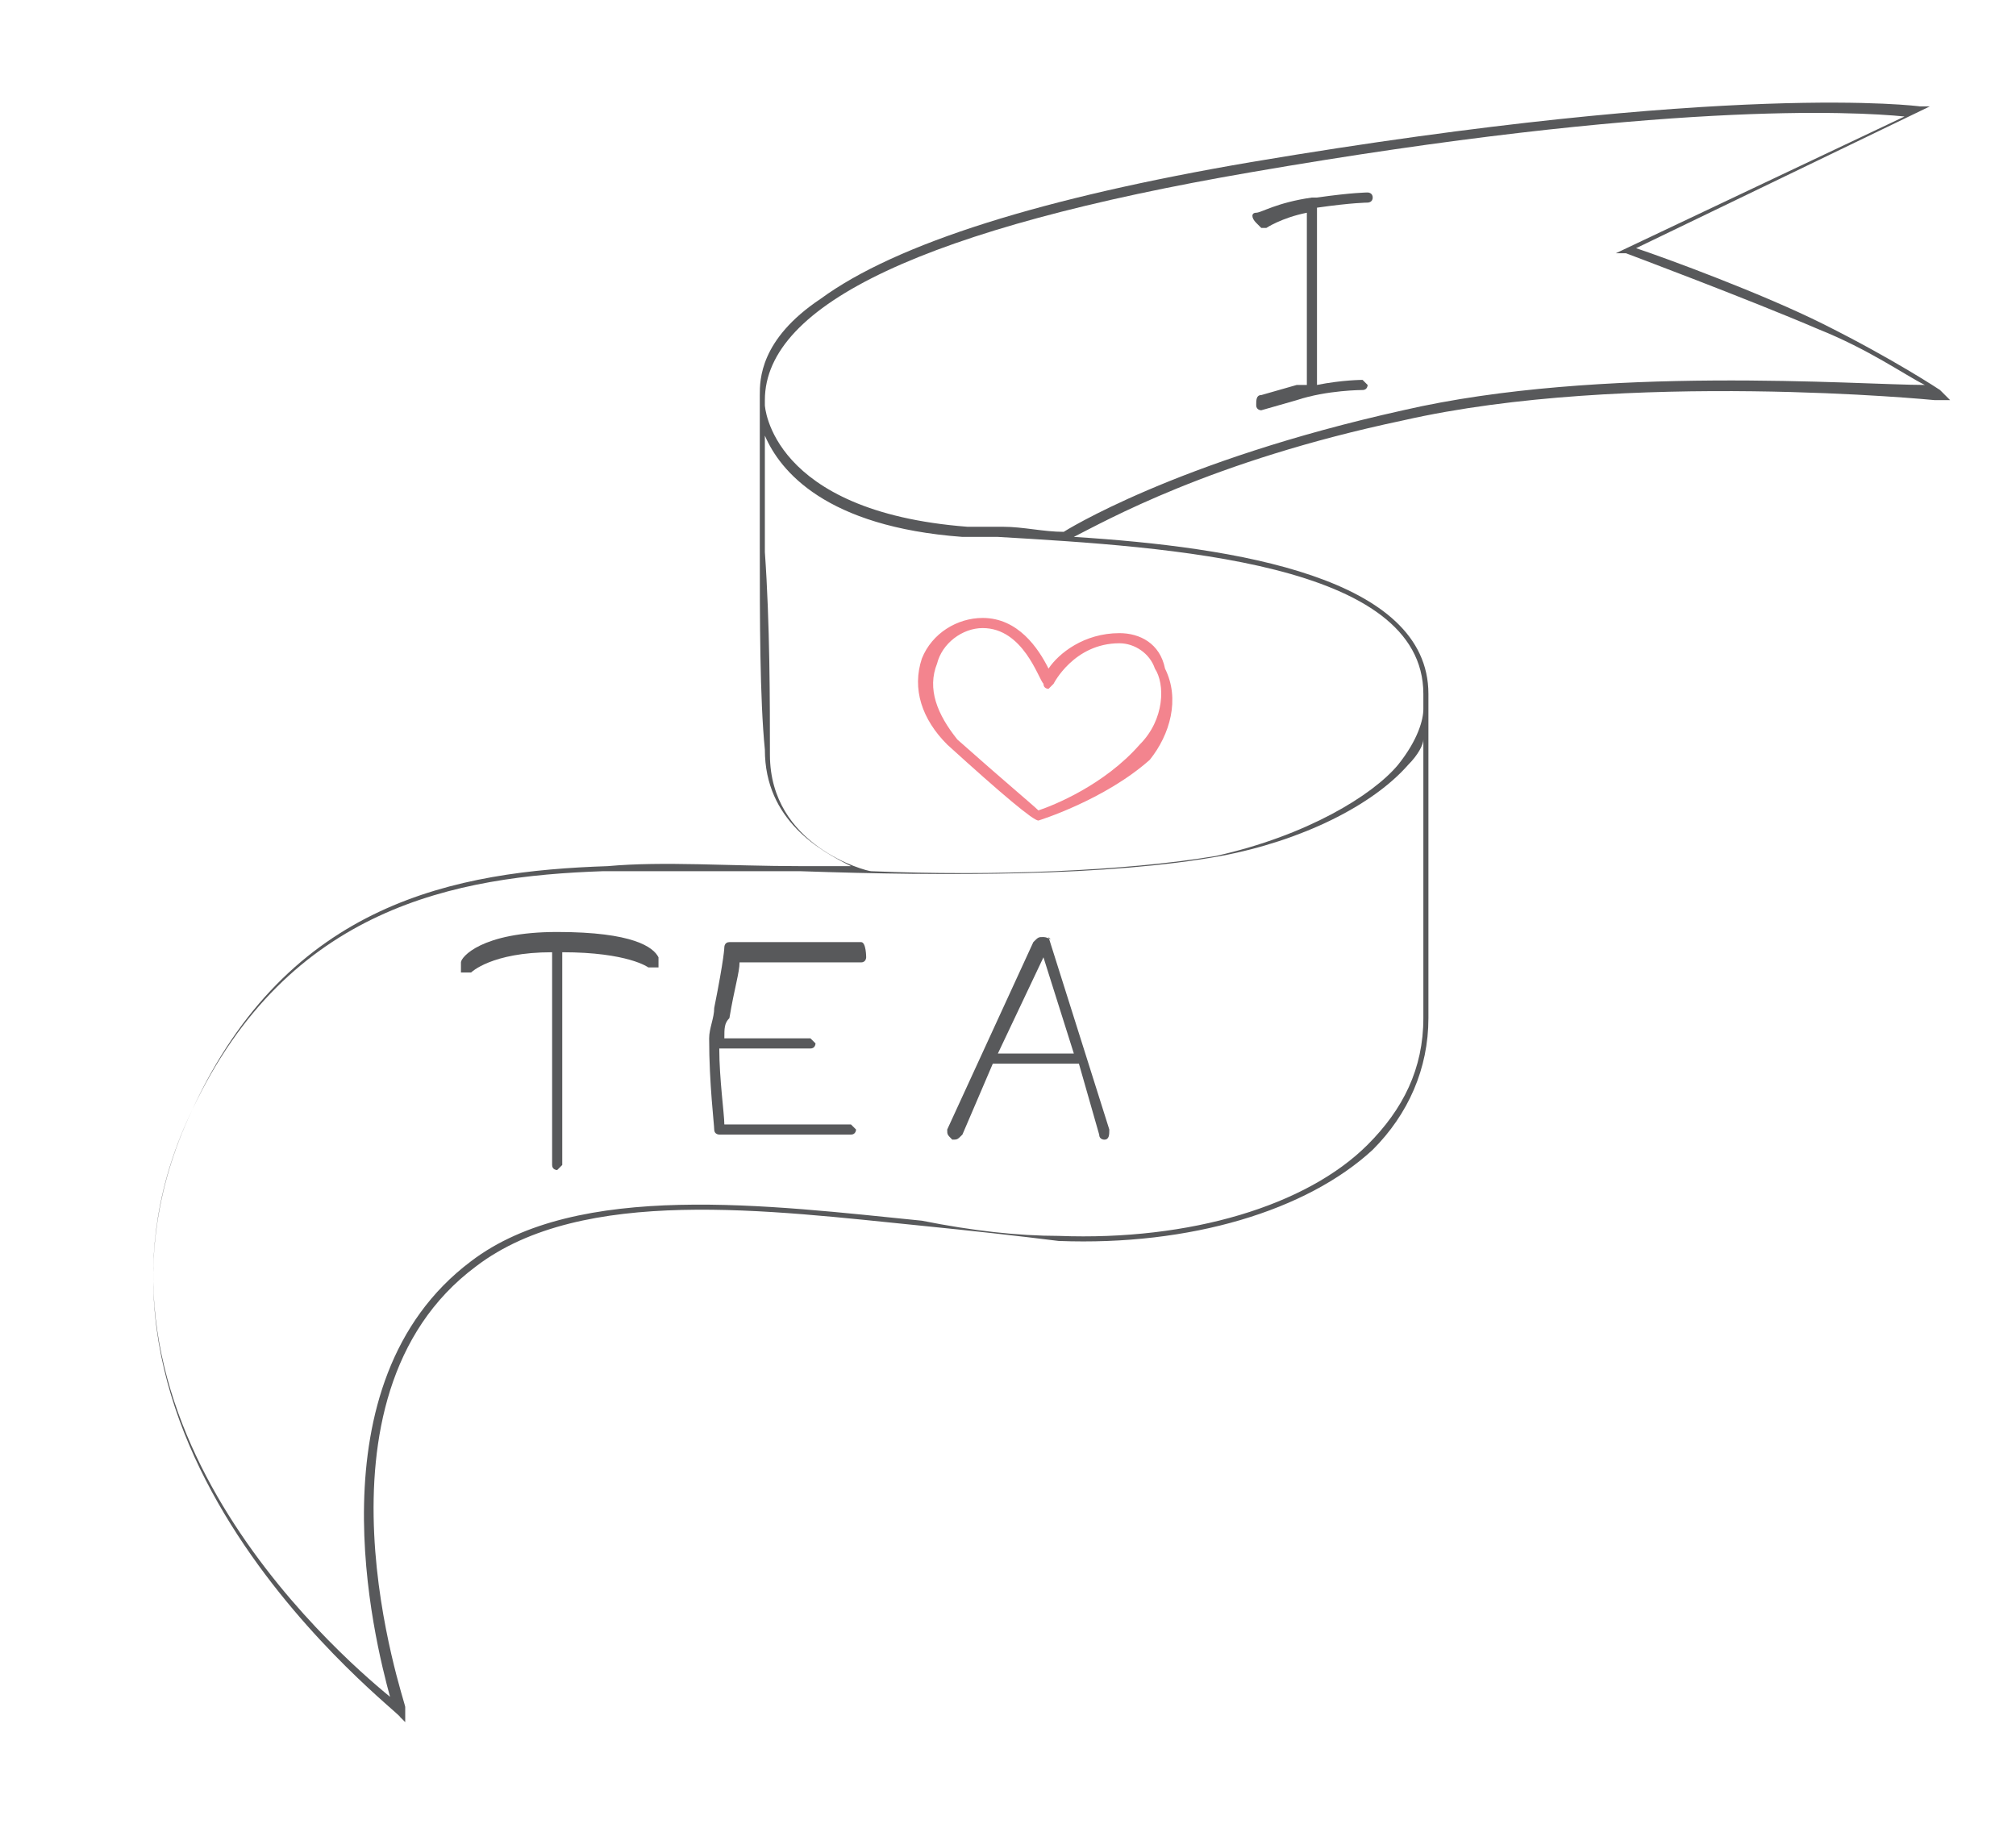
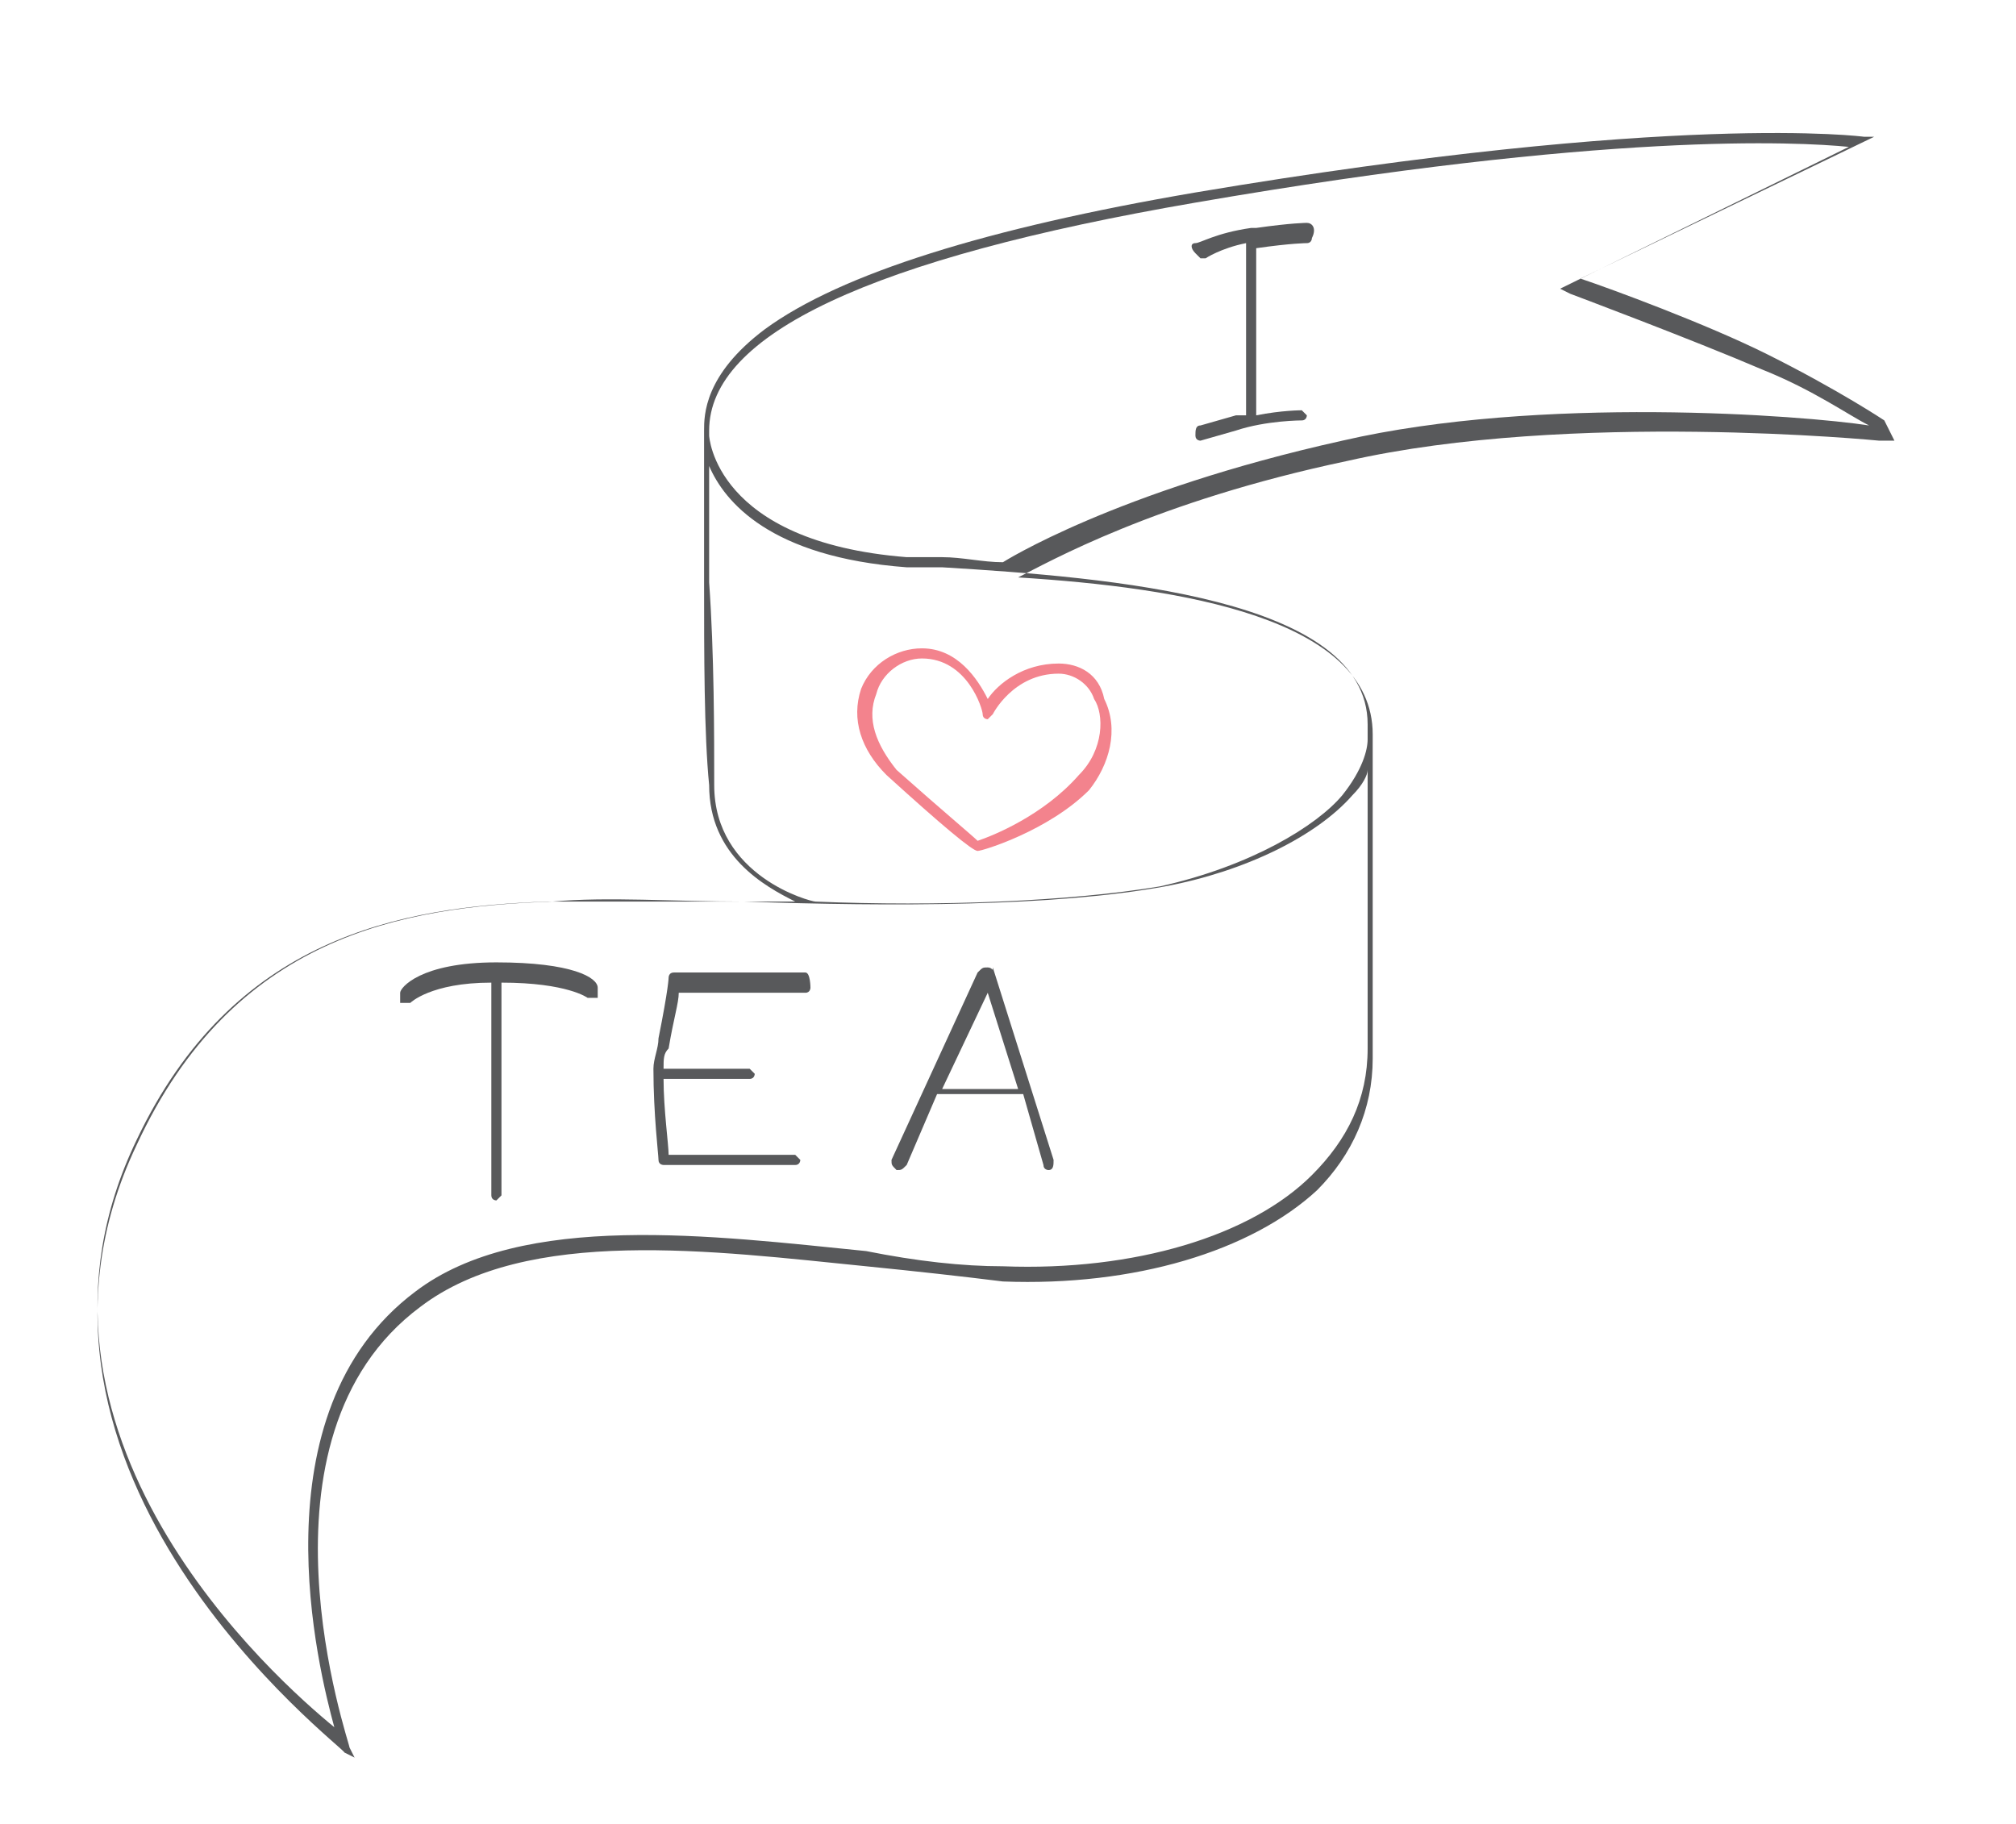
- <svg xmlns="http://www.w3.org/2000/svg" version="1.1" id="Layer_1" x="0px" y="0px" viewBox="0 0 39.8 36" style="enable-background:new 0 0 39.8 36;" xml:space="preserve">
+ <svg xmlns="http://www.w3.org/2000/svg" version="1.1" id="Layer_1" x="0px" y="0px" viewBox="-277 402.9 39.8 36" style="enable-background:new -277 402.9 39.8 36;" xml:space="preserve">
  <style type="text/css">
	.st0{fill:#58595B;}
- 	.st1{fill:#F3848E;}
+ 	.st1{fill:#F3838D;}
</style>
-   <g id="XMLID_417_">
-     <g id="XMLID_421_">
-       <path id="XMLID_428_" class="st0" d="M38.3,7.7c0,0-0.9-0.6-2.3-1.3c-1.2-0.6-3.1-1.3-3.7-1.5l5.8-2.8l-0.2,0    c0,0-3.7-0.5-13.2,1.1c-4.1,0.7-7,1.6-8.5,2.7C15,6.7,15,7.5,15,7.8c0,0.3,0,1.6,0,3c0,1.4,0,3,0.1,4c0,1.4,1.1,2,1.7,2.3    c-0.3,0-0.7,0-1,0c-1.4,0-2.7-0.1-3.8,0c-3,0.1-6.3,0.7-8.2,4.8c-3.1,6.5,4.1,11.9,4.1,12L8,34L8,33.7c0-0.1-2.1-6.1,1.4-8.7    c2.1-1.6,5.8-1.1,8.8-0.8c1,0.1,1.9,0.2,2.7,0.3c2.6,0.1,4.9-0.6,6.2-1.8c0.7-0.7,1.1-1.6,1.1-2.6v-4.5V14c0,0,0-0.1,0-0.1v-0.2    c0-2.3-3.8-2.9-7-3.1c0.6-0.3,2.7-1.5,6.5-2.3c4.4-1,10.5-0.4,10.5-0.4l0.3,0L38.3,7.7z M28.1,20.1c0,1-0.4,1.8-1.1,2.5    c-1.2,1.2-3.5,1.9-6.1,1.8c-0.8,0-1.7-0.1-2.7-0.3c-3-0.3-6.8-0.8-8.9,0.8c-3.2,2.4-1.9,7.5-1.6,8.6c-1.1-0.9-6.7-5.8-3.9-11.6    c1.9-4,5.2-4.6,8.1-4.7c0.3,0,0.6,0,1,0c0.9,0,1.9,0,2.9,0c2.9,0.1,6.1,0.1,8.3-0.3c1.6-0.3,3-1,3.7-1.8c0.2-0.2,0.3-0.4,0.3-0.5    v1V20.1z M28.1,13.7v0.2V14c0,0.2-0.1,0.6-0.5,1.1c-0.5,0.6-1.8,1.4-3.6,1.8c-1.8,0.3-4.4,0.4-6.8,0.3c-0.1,0-2-0.5-2-2.3    c0-1,0-2.6-0.1-4c0-0.9,0-1.8,0-2.3c0.3,0.7,1.2,1.8,3.9,2c0.2,0,0.5,0,0.7,0C23.1,10.8,28.1,11.1,28.1,13.7z M27.7,8.1    c-4.5,1-6.7,2.4-6.7,2.4l0,0c-0.4,0-0.8-0.1-1.2-0.1c-0.3,0-0.5,0-0.7,0C15.2,10.1,15.1,8,15.1,8l0,0c0,0,0-0.1,0-0.1    c0-1.9,3.2-3.4,9.6-4.5c8.1-1.4,11.9-1.2,12.9-1.1L31.9,5L32.1,5c0,0,2.4,0.9,3.8,1.5c1,0.4,1.7,0.9,2.1,1.1    C36.7,7.6,31.6,7.2,27.7,8.1z" />
-       <path id="XMLID_427_" class="st0" d="M11,18.4c-1.5,0-1.9,0.5-1.9,0.6c0,0.1,0,0.1,0,0.2c0,0,0,0,0.1,0c0,0,0.1,0,0.1,0    c0,0,0.4-0.4,1.6-0.4v4.2c0,0.1,0.1,0.1,0.1,0.1s0.1-0.1,0.1-0.1v-4.2c1.3,0,1.7,0.3,1.7,0.3c0.1,0,0.1,0,0.2,0c0-0.1,0-0.1,0-0.2    C12.9,18.7,12.5,18.4,11,18.4z" />
-       <path id="XMLID_426_" class="st0" d="M17,18.6h-2.6c-0.1,0-0.1,0.1-0.1,0.1c0,0,0,0.2-0.2,1.2c0,0.2-0.1,0.4-0.1,0.6c0,0,0,0,0,0    c0,0,0,0,0,0c0,0.9,0.1,1.7,0.1,1.8c0,0.1,0.1,0.1,0.1,0.1h2.6c0.1,0,0.1-0.1,0.1-0.1s-0.1-0.1-0.1-0.1h-2.5    c0-0.2-0.1-0.9-0.1-1.5H16c0.1,0,0.1-0.1,0.1-0.1s-0.1-0.1-0.1-0.1h-1.7c0-0.2,0-0.3,0.1-0.4c0.1-0.6,0.2-0.9,0.2-1.1H17    c0.1,0,0.1-0.1,0.1-0.1S17.1,18.6,17,18.6z" />
-       <path id="XMLID_423_" class="st0" d="M20.6,18.5c-0.1,0-0.1,0-0.2,0.1l-1.7,3.7c0,0.1,0,0.1,0.1,0.2c0.1,0,0.1,0,0.2-0.1l0.6-1.4    h1.7l0.4,1.4c0,0.1,0.1,0.1,0.1,0.1c0,0,0,0,0,0c0.1,0,0.1-0.1,0.1-0.2l-1.2-3.8C20.8,18.6,20.7,18.5,20.6,18.5z M19.7,20.8    l0.9-1.9l0.6,1.9H19.7z" />
-       <path id="XMLID_422_" class="st0" d="M27,3.8c0,0-0.3,0-1,0.1c0,0-0.1,0-0.1,0c0,0,0,0,0,0c0,0,0,0,0,0c-0.7,0.1-1,0.3-1.1,0.3    c-0.1,0-0.1,0.1,0,0.2c0,0,0.1,0.1,0.1,0.1c0,0,0,0,0.1,0c0,0,0.3-0.2,0.8-0.3v3.4c-0.1,0-0.1,0-0.2,0l-0.7,0.2    c-0.1,0-0.1,0.1-0.1,0.2c0,0.1,0.1,0.1,0.1,0.1c0,0,0,0,0,0l0.7-0.2c0.6-0.2,1.3-0.2,1.3-0.2c0.1,0,0.1-0.1,0.1-0.1    s-0.1-0.1-0.1-0.1c0,0-0.4,0-0.9,0.1V4.1c0,0,0,0,0,0C26.7,4,27,4,27,4C27,4,27.1,4,27.1,3.9C27.1,3.8,27,3.8,27,3.8z" />
-     </g>
-     <path id="XMLID_418_" class="st1" d="M20.5,16.2C20.4,16.2,20.4,16.2,20.5,16.2c-0.1,0-0.7-0.5-1.8-1.5c-0.5-0.5-0.7-1.1-0.5-1.7   c0.2-0.5,0.7-0.8,1.2-0.8c0.7,0,1.1,0.6,1.3,1c0.2-0.3,0.7-0.7,1.4-0.7c0.4,0,0.8,0.2,0.9,0.7c0.3,0.6,0.1,1.3-0.3,1.8   C21.8,15.8,20.5,16.2,20.5,16.2C20.5,16.2,20.5,16.2,20.5,16.2z M19.4,12.4c-0.4,0-0.8,0.3-0.9,0.7c-0.2,0.5,0,1,0.4,1.5   c0.9,0.8,1.5,1.3,1.6,1.4c0.3-0.1,1.3-0.5,2-1.3c0.5-0.5,0.5-1.2,0.3-1.5c-0.1-0.3-0.4-0.5-0.7-0.5c-0.9,0-1.3,0.8-1.3,0.8   c0,0-0.1,0.1-0.1,0.1c0,0-0.1,0-0.1-0.1C20.5,13.4,20.2,12.4,19.4,12.4z" />
+   <g id="XMLID_423_">
+     <path id="XMLID_424_" class="st0" d="M-267.2,421.9c-1.5,0-1.9,0.5-1.9,0.6c0,0.1,0,0.1,0,0.2c0,0,0,0,0.1,0c0,0,0.1,0,0.1,0   c0,0,0.4-0.4,1.6-0.4v4.2c0,0.1,0.1,0.1,0.1,0.1s0.1-0.1,0.1-0.1v-4.2c1.3,0,1.7,0.3,1.7,0.3c0.1,0,0.1,0,0.2,0c0-0.1,0-0.1,0-0.2   C-265.2,422.2-265.7,421.9-267.2,421.9z" />
+     <path id="XMLID_428_" class="st0" d="M-261.1,422.1h-2.6c-0.1,0-0.1,0.1-0.1,0.1c0,0,0,0.2-0.2,1.2c0,0.2-0.1,0.4-0.1,0.6   c0,0,0,0,0,0c0,0,0,0,0,0c0,0.9,0.1,1.7,0.1,1.8c0,0.1,0.1,0.1,0.1,0.1h2.6c0.1,0,0.1-0.1,0.1-0.1s-0.1-0.1-0.1-0.1h-2.5   c0-0.2-0.1-0.9-0.1-1.5h1.7c0.1,0,0.1-0.1,0.1-0.1s-0.1-0.1-0.1-0.1h-1.7c0-0.2,0-0.3,0.1-0.4c0.1-0.6,0.2-0.9,0.2-1.1h2.5   c0.1,0,0.1-0.1,0.1-0.1S-261,422.1-261.1,422.1z" />
+     <path id="XMLID_1514_" class="st0" d="M-257.5,422c-0.1,0-0.1,0-0.2,0.1l-1.7,3.7c0,0.1,0,0.1,0.1,0.2c0.1,0,0.1,0,0.2-0.1l0.6-1.4   h1.7l0.4,1.4c0,0.1,0.1,0.1,0.1,0.1c0,0,0,0,0,0c0.1,0,0.1-0.1,0.1-0.2l-1.2-3.8C-257.4,422.1-257.4,422-257.5,422z M-258.4,424.4   l0.9-1.9l0.6,1.9H-258.4z" />
+     <path id="XMLID_1517_" class="st0" d="M-239.8,411.2c0,0-0.9-0.6-2.3-1.3c-1.2-0.6-3.1-1.3-3.7-1.5l5.8-2.8l-0.2,0   c0,0-3.7-0.5-13.2,1.1c-4.1,0.7-7,1.6-8.5,2.7c-1.2,0.9-1.2,1.7-1.2,2c0,0.3,0,1.6,0,3c0,1.4,0,3,0.1,4c0,1.4,1.1,2,1.7,2.3   c-0.3,0-0.7,0-1,0c-1.4,0-2.7-0.1-3.8,0c-3,0.1-6.3,0.7-8.2,4.8c-3.1,6.5,4.1,11.9,4.1,12l0.2,0.1l-0.1-0.2c0-0.1-2.1-6.1,1.4-8.7   c2.1-1.6,5.8-1.1,8.8-0.8c1,0.1,1.9,0.2,2.7,0.3c2.6,0.1,4.9-0.6,6.2-1.8c0.7-0.7,1.1-1.6,1.1-2.6v-4.5v-1.6c0,0,0-0.1,0-0.1v-0.2   c0-2.3-3.8-2.9-7-3.1c0.6-0.3,2.7-1.5,6.5-2.3c4.4-1,10.5-0.4,10.5-0.4l0.3,0L-239.8,411.2z M-250,419.1v4.5c0,1-0.4,1.8-1.1,2.5   c-1.2,1.2-3.5,1.9-6.1,1.8c-0.8,0-1.7-0.1-2.7-0.3c-3-0.3-6.8-0.8-8.9,0.8c-3.2,2.4-1.9,7.5-1.6,8.6c-1.1-0.9-6.7-5.8-3.9-11.6   c1.9-4,5.2-4.6,8.1-4.7c0.3,0,0.6,0,1,0c0.9,0,1.9,0,2.9,0c2.9,0.1,6.1,0.1,8.3-0.3c1.6-0.3,3-1,3.7-1.8c0.2-0.2,0.3-0.4,0.3-0.5   V419.1z M-250,417.2v0.2v0.1c0,0.2-0.1,0.6-0.5,1.1c-0.5,0.6-1.8,1.4-3.6,1.8c-1.8,0.3-4.4,0.4-6.8,0.3c-0.1,0-2-0.5-2-2.3   c0-1,0-2.6-0.1-4c0-0.9,0-1.8,0-2.3c0.3,0.7,1.2,1.8,3.9,2c0.2,0,0.5,0,0.7,0C-255.1,414.3-250,414.7-250,417.2z M-250.5,411.6   c-4.5,1-6.7,2.4-6.7,2.4l0,0c-0.4,0-0.8-0.1-1.2-0.1c-0.3,0-0.5,0-0.7,0c-3.8-0.3-3.9-2.4-3.9-2.4l0,0c0,0,0-0.1,0-0.1   c0-1.9,3.2-3.4,9.6-4.5c8.1-1.4,11.9-1.2,12.9-1.1l-5.7,2.8l0.2,0.1c0,0,2.4,0.9,3.8,1.5c1,0.4,1.7,0.9,2.1,1.1   C-241.4,411.1-246.6,410.7-250.5,411.6z" />
+     <path id="XMLID_1520_" class="st0" d="M-251.2,407.3c0,0-0.3,0-1,0.1c0,0-0.1,0-0.1,0c0,0,0,0,0,0c0,0,0,0,0,0   c-0.7,0.1-1,0.3-1.1,0.3c-0.1,0-0.1,0.1,0,0.2c0,0,0.1,0.1,0.1,0.1c0,0,0,0,0.1,0c0,0,0.3-0.2,0.8-0.3v3.4c-0.1,0-0.1,0-0.2,0   l-0.7,0.2c-0.1,0-0.1,0.1-0.1,0.2c0,0.1,0.1,0.1,0.1,0.1c0,0,0,0,0,0l0.7-0.2c0.6-0.2,1.3-0.2,1.3-0.2c0.1,0,0.1-0.1,0.1-0.1   s-0.1-0.1-0.1-0.1c0,0-0.4,0-0.9,0.1v-3.3c0,0,0,0,0,0c0.7-0.1,1-0.1,1-0.1c0.1,0,0.1-0.1,0.1-0.1   C-251,407.4-251.1,407.3-251.2,407.3z" />
  </g>
+   <path id="XMLID_434_" class="st1" d="M-257.7,419.7C-257.7,419.7-257.7,419.7-257.7,419.7c-0.1,0-0.7-0.5-1.8-1.5  c-0.5-0.5-0.7-1.1-0.5-1.7c0.2-0.5,0.7-0.8,1.2-0.8c0.7,0,1.1,0.6,1.3,1c0.2-0.3,0.7-0.7,1.4-0.7c0.4,0,0.8,0.2,0.9,0.7  c0.3,0.6,0.1,1.3-0.3,1.8C-256.3,419.3-257.6,419.7-257.7,419.7C-257.6,419.7-257.7,419.7-257.7,419.7z M-258.8,415.9  c-0.4,0-0.8,0.3-0.9,0.7c-0.2,0.5,0,1,0.4,1.5c0.9,0.8,1.5,1.3,1.6,1.4c0.3-0.1,1.3-0.5,2-1.3c0.5-0.5,0.5-1.2,0.3-1.5  c-0.1-0.3-0.4-0.5-0.7-0.5c-0.9,0-1.3,0.8-1.3,0.8c0,0-0.1,0.1-0.1,0.1c0,0-0.1,0-0.1-0.1C-257.6,416.9-257.9,415.9-258.8,415.9z" />
</svg>
